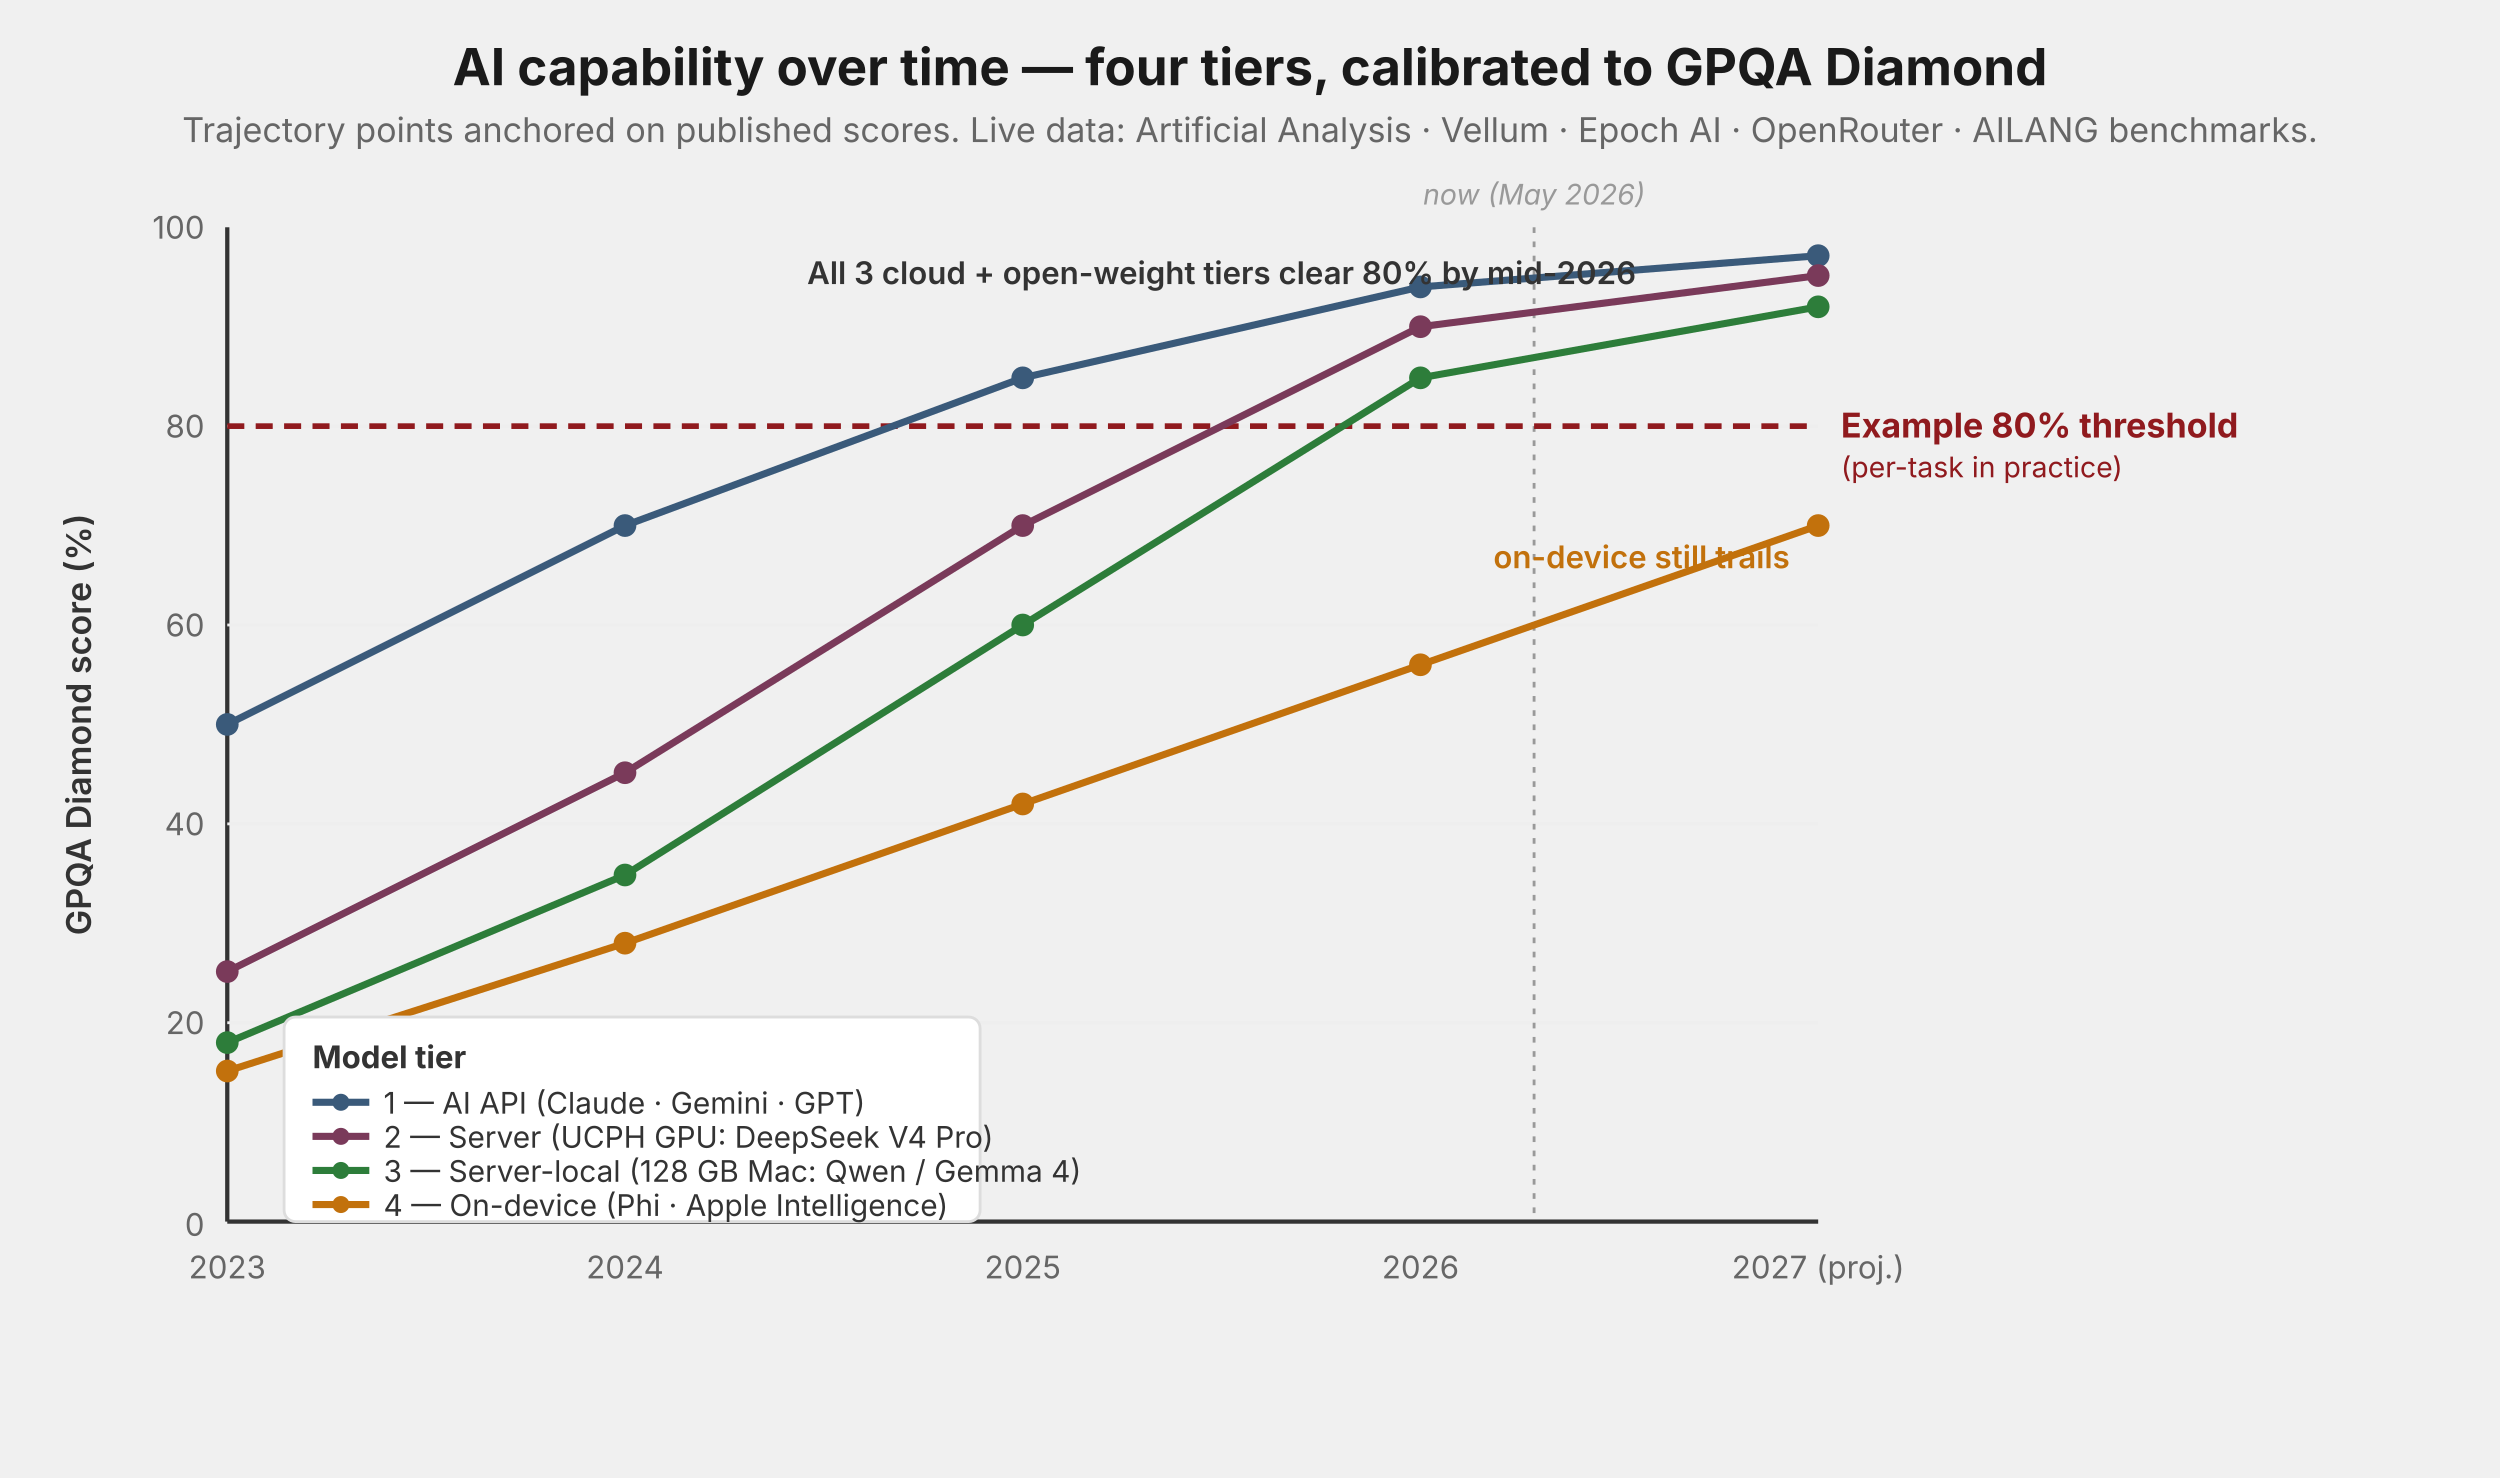
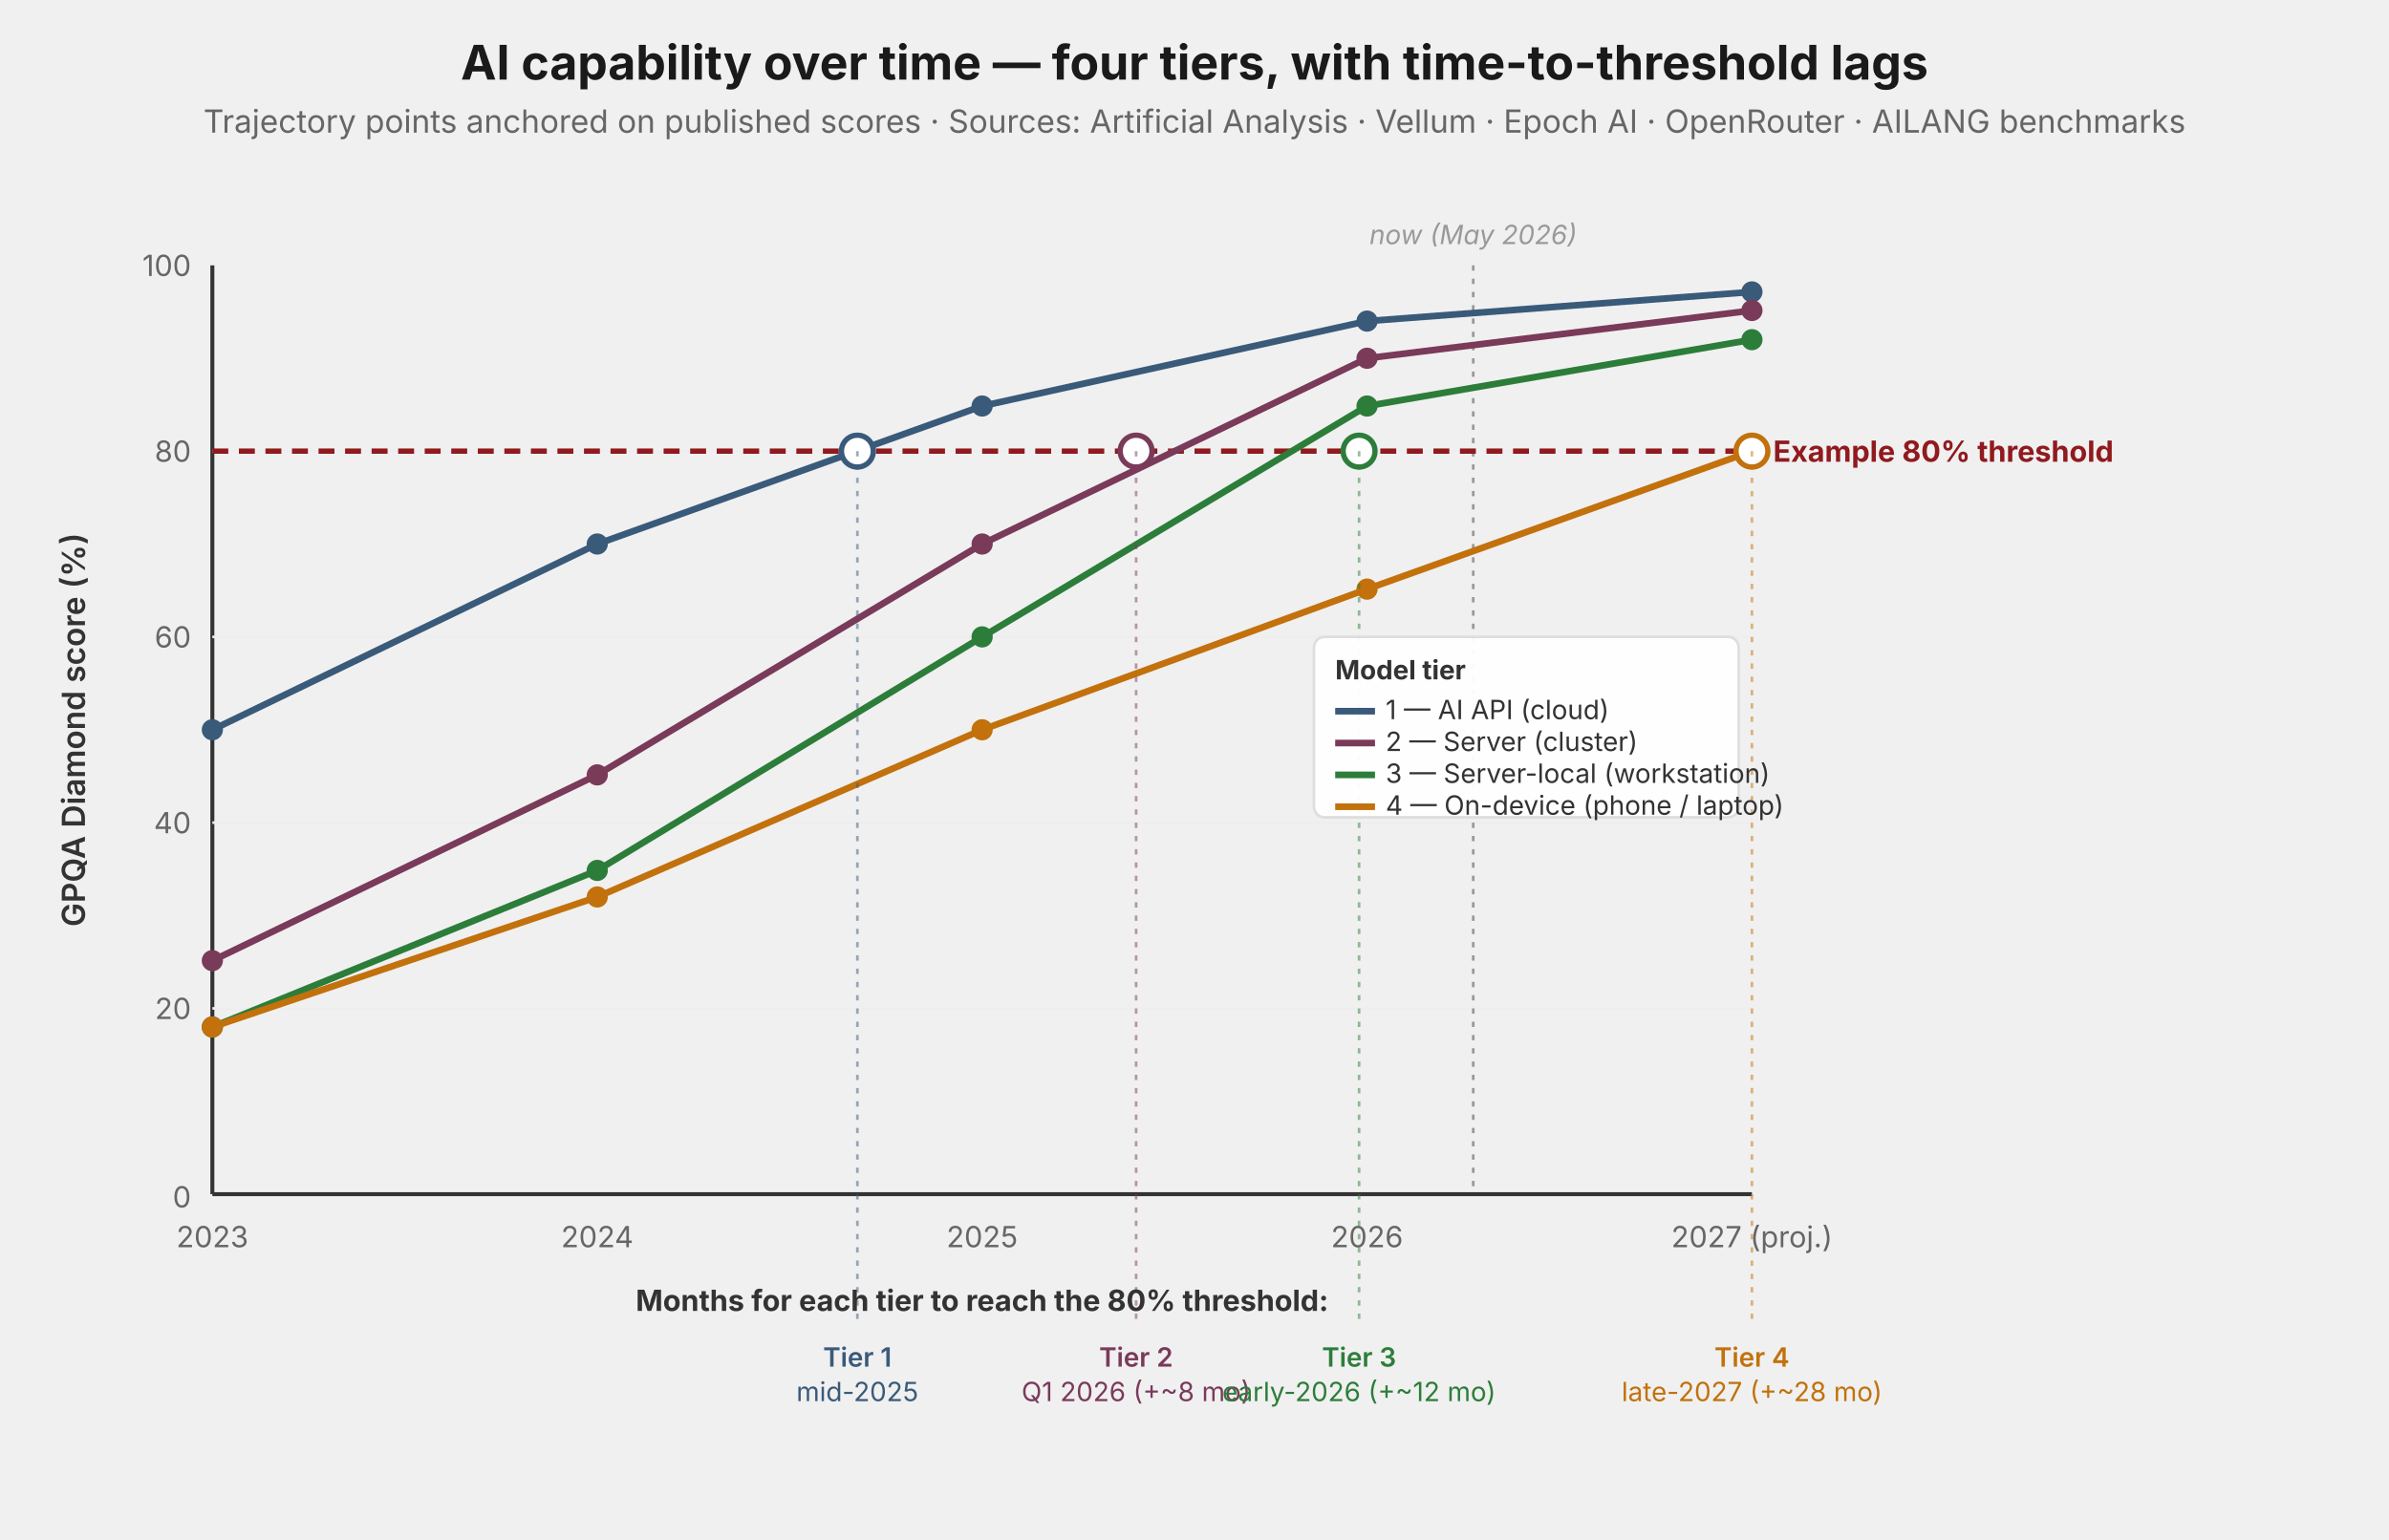
- <svg xmlns="http://www.w3.org/2000/svg" viewBox="0 0 880 520" font-family="Inter, -apple-system, BlinkMacSystemFont, system-ui, sans-serif" role="img" aria-label="Plot of AI capability over time across four model tiers, calibrated to GPQA Diamond benchmark trajectories">
-   <text x="440" y="30" text-anchor="middle" font-size="18" font-weight="700" fill="#1a1a1a">
-     AI capability over time — four tiers, calibrated to GPQA Diamond
+ <svg xmlns="http://www.w3.org/2000/svg" viewBox="0 0 900 580" font-family="Inter, -apple-system, BlinkMacSystemFont, system-ui, sans-serif" role="img" aria-label="Plot of AI capability over time across four model tiers showing time lag for each tier to reach the cloud-frontier threshold">
+   <text x="450" y="30" text-anchor="middle" font-size="18" font-weight="700" fill="#1a1a1a">
+     AI capability over time — four tiers, with time-to-threshold lags
  </text>
-   <text x="440" y="50" text-anchor="middle" font-size="12" fill="#666">
-     Trajectory points anchored on published scores. Live data: Artificial Analysis · Vellum · Epoch AI · OpenRouter · AILANG benchmarks.
+   <text x="450" y="50" text-anchor="middle" font-size="12" fill="#666">
+     Trajectory points anchored on published scores · Sources: Artificial Analysis · Vellum · Epoch AI · OpenRouter · AILANG benchmarks
  </text>
-   <line x1="80" y1="430" x2="640" y2="430" stroke="#333" stroke-width="1.5" />
-   <line x1="80" y1="80" x2="80" y2="430" stroke="#333" stroke-width="1.5" />
-   <line x1="80" y1="360" x2="640" y2="360" stroke="#eee" stroke-width="1" />
-   <line x1="80" y1="290" x2="640" y2="290" stroke="#eee" stroke-width="1" />
-   <line x1="80" y1="220" x2="640" y2="220" stroke="#eee" stroke-width="1" />
-   <line x1="80" y1="150" x2="640" y2="150" stroke="#eee" stroke-width="1" />
-   <text x="72" y="435" text-anchor="end" font-size="11" fill="#666">0</text>
-   <text x="72" y="364" text-anchor="end" font-size="11" fill="#666">20</text>
-   <text x="72" y="294" text-anchor="end" font-size="11" fill="#666">40</text>
-   <text x="72" y="224" text-anchor="end" font-size="11" fill="#666">60</text>
-   <text x="72" y="154" text-anchor="end" font-size="11" fill="#666">80</text>
-   <text x="72" y="84" text-anchor="end" font-size="11" fill="#666">100</text>
-   <text x="32" y="255" text-anchor="middle" font-size="12" fill="#333" font-weight="600" transform="rotate(-90 32 255)">
+   <line x1="80" y1="450" x2="660" y2="450" stroke="#333" stroke-width="1.5" />
+   <line x1="80" y1="100" x2="80" y2="450" stroke="#333" stroke-width="1.5" />
+   <line x1="80" y1="380" x2="660" y2="380" stroke="#eee" stroke-width="1" />
+   <line x1="80" y1="310" x2="660" y2="310" stroke="#eee" stroke-width="1" />
+   <line x1="80" y1="240" x2="660" y2="240" stroke="#eee" stroke-width="1" />
+   <line x1="80" y1="170" x2="660" y2="170" stroke="#eee" stroke-width="1" />
+   <text x="72" y="455" text-anchor="end" font-size="11" fill="#666">0</text>
+   <text x="72" y="384" text-anchor="end" font-size="11" fill="#666">20</text>
+   <text x="72" y="314" text-anchor="end" font-size="11" fill="#666">40</text>
+   <text x="72" y="244" text-anchor="end" font-size="11" fill="#666">60</text>
+   <text x="72" y="174" text-anchor="end" font-size="11" fill="#666">80</text>
+   <text x="72" y="104" text-anchor="end" font-size="11" fill="#666">100</text>
+   <text x="32" y="275" text-anchor="middle" font-size="12" fill="#333" font-weight="600" transform="rotate(-90 32 275)">
    GPQA Diamond score (%)
  </text>
-   <text x="80" y="450" text-anchor="middle" font-size="11" fill="#666">2023</text>
-   <text x="220" y="450" text-anchor="middle" font-size="11" fill="#666">2024</text>
-   <text x="360" y="450" text-anchor="middle" font-size="11" fill="#666">2025</text>
-   <text x="500" y="450" text-anchor="middle" font-size="11" fill="#666">2026</text>
-   <text x="640" y="450" text-anchor="middle" font-size="11" fill="#666">2027 (proj.)</text>
-   <line x1="540" y1="80" x2="540" y2="430" stroke="#999" stroke-width="1" stroke-dasharray="2,3" />
-   <text x="540" y="72" text-anchor="middle" font-size="10" fill="#999" font-style="italic">now (May 2026)</text>
-   <line x1="80" y1="150" x2="640" y2="150" stroke="#901a1e" stroke-width="2" stroke-dasharray="6,4" />
-   <text x="648" y="154" font-size="12" fill="#901a1e" font-weight="700">
+   <text x="80" y="470" text-anchor="middle" font-size="11" fill="#666">2023</text>
+   <text x="225" y="470" text-anchor="middle" font-size="11" fill="#666">2024</text>
+   <text x="370" y="470" text-anchor="middle" font-size="11" fill="#666">2025</text>
+   <text x="515" y="470" text-anchor="middle" font-size="11" fill="#666">2026</text>
+   <text x="660" y="470" text-anchor="middle" font-size="11" fill="#666">2027 (proj.)</text>
+   <line x1="555" y1="100" x2="555" y2="450" stroke="#999" stroke-width="1" stroke-dasharray="2,3" />
+   <text x="555" y="92" text-anchor="middle" font-size="10" fill="#999" font-style="italic">now (May 2026)</text>
+   <line x1="80" y1="170" x2="660" y2="170" stroke="#901a1e" stroke-width="2" stroke-dasharray="6,4" />
+   <text x="668" y="174" font-size="11" fill="#901a1e" font-weight="700">
    Example 80% threshold
  </text>
-   <text x="648" y="168" font-size="10" fill="#901a1e">
-     (per-task in practice)
+   <polyline points="80,275 225,205 370,153 515,121 660,110" fill="none" stroke="#3a5a7a" stroke-width="2.5" />
+   <circle cx="80" cy="275" r="4" fill="#3a5a7a" />
+   <circle cx="225" cy="205" r="4" fill="#3a5a7a" />
+   <circle cx="370" cy="153" r="4" fill="#3a5a7a" />
+   <circle cx="515" cy="121" r="4" fill="#3a5a7a" />
+   <circle cx="660" cy="110" r="4" fill="#3a5a7a" />
+   <polyline points="80,362 225,292 370,205 515,135 660,117" fill="none" stroke="#7a3a5a" stroke-width="2.5" />
+   <circle cx="80" cy="362" r="4" fill="#7a3a5a" />
+   <circle cx="225" cy="292" r="4" fill="#7a3a5a" />
+   <circle cx="370" cy="205" r="4" fill="#7a3a5a" />
+   <circle cx="515" cy="135" r="4" fill="#7a3a5a" />
+   <circle cx="660" cy="117" r="4" fill="#7a3a5a" />
+   <polyline points="80,387 225,328 370,240 515,153 660,128" fill="none" stroke="#2d7d3a" stroke-width="2.5" />
+   <circle cx="80" cy="387" r="4" fill="#2d7d3a" />
+   <circle cx="225" cy="328" r="4" fill="#2d7d3a" />
+   <circle cx="370" cy="240" r="4" fill="#2d7d3a" />
+   <circle cx="515" cy="153" r="4" fill="#2d7d3a" />
+   <circle cx="660" cy="128" r="4" fill="#2d7d3a" />
+   <polyline points="80,387 225,338 370,275 515,222 660,170" fill="none" stroke="#c2710c" stroke-width="2.5" />
+   <circle cx="80" cy="387" r="4" fill="#c2710c" />
+   <circle cx="225" cy="338" r="4" fill="#c2710c" />
+   <circle cx="370" cy="275" r="4" fill="#c2710c" />
+   <circle cx="515" cy="222" r="4" fill="#c2710c" />
+   <circle cx="660" cy="170" r="4" fill="#c2710c" />
+   <circle cx="323" cy="170" r="6" fill="#ffffff" stroke="#3a5a7a" stroke-width="2" />
+   <circle cx="428" cy="170" r="6" fill="#ffffff" stroke="#7a3a5a" stroke-width="2" />
+   <circle cx="512" cy="170" r="6" fill="#ffffff" stroke="#2d7d3a" stroke-width="2" />
+   <circle cx="660" cy="170" r="6" fill="#ffffff" stroke="#c2710c" stroke-width="2" />
+   <line x1="323" y1="170" x2="323" y2="500" stroke="#3a5a7a" stroke-width="1" stroke-dasharray="2,3" opacity="0.5" />
+   <text x="323" y="515" text-anchor="middle" font-size="10" fill="#3a5a7a" font-weight="600">Tier 1</text>
+   <text x="323" y="528" text-anchor="middle" font-size="10" fill="#3a5a7a">mid-2025</text>
+   <line x1="428" y1="170" x2="428" y2="500" stroke="#7a3a5a" stroke-width="1" stroke-dasharray="2,3" opacity="0.5" />
+   <text x="428" y="515" text-anchor="middle" font-size="10" fill="#7a3a5a" font-weight="600">Tier 2</text>
+   <text x="428" y="528" text-anchor="middle" font-size="10" fill="#7a3a5a">Q1 2026 (+~8 mo)</text>
+   <line x1="512" y1="170" x2="512" y2="500" stroke="#2d7d3a" stroke-width="1" stroke-dasharray="2,3" opacity="0.5" />
+   <text x="512" y="515" text-anchor="middle" font-size="10" fill="#2d7d3a" font-weight="600">Tier 3</text>
+   <text x="512" y="528" text-anchor="middle" font-size="10" fill="#2d7d3a">early-2026 (+~12 mo)</text>
+   <line x1="660" y1="170" x2="660" y2="500" stroke="#c2710c" stroke-width="1" stroke-dasharray="2,3" opacity="0.5" />
+   <text x="660" y="515" text-anchor="middle" font-size="10" fill="#c2710c" font-weight="600">Tier 4</text>
+   <text x="660" y="528" text-anchor="middle" font-size="10" fill="#c2710c">late-2027 (+~28 mo)</text>
+   <text x="370" y="494" text-anchor="middle" font-size="11" fill="#333" font-weight="700">
+     Months for each tier to reach the 80% threshold:
  </text>
-   <polyline points="80,255 220,185 360,133 500,101 640,90" fill="none" stroke="#3a5a7a" stroke-width="2.5" />
-   <circle cx="80" cy="255" r="4" fill="#3a5a7a" />
-   <circle cx="220" cy="185" r="4" fill="#3a5a7a" />
-   <circle cx="360" cy="133" r="4" fill="#3a5a7a" />
-   <circle cx="500" cy="101" r="4" fill="#3a5a7a" />
-   <circle cx="640" cy="90" r="4" fill="#3a5a7a" />
-   <polyline points="80,342 220,272 360,185 500,115 640,97" fill="none" stroke="#7a3a5a" stroke-width="2.5" />
-   <circle cx="80" cy="342" r="4" fill="#7a3a5a" />
-   <circle cx="220" cy="272" r="4" fill="#7a3a5a" />
-   <circle cx="360" cy="185" r="4" fill="#7a3a5a" />
-   <circle cx="500" cy="115" r="4" fill="#7a3a5a" />
-   <circle cx="640" cy="97" r="4" fill="#7a3a5a" />
-   <polyline points="80,367 220,308 360,220 500,133 640,108" fill="none" stroke="#2d7d3a" stroke-width="2.5" />
-   <circle cx="80" cy="367" r="4" fill="#2d7d3a" />
-   <circle cx="220" cy="308" r="4" fill="#2d7d3a" />
-   <circle cx="360" cy="220" r="4" fill="#2d7d3a" />
-   <circle cx="500" cy="133" r="4" fill="#2d7d3a" />
-   <circle cx="640" cy="108" r="4" fill="#2d7d3a" />
-   <polyline points="80,377 220,332 360,283 500,234 640,185" fill="none" stroke="#c2710c" stroke-width="2.5" />
-   <circle cx="80" cy="377" r="4" fill="#c2710c" />
-   <circle cx="220" cy="332" r="4" fill="#c2710c" />
-   <circle cx="360" cy="283" r="4" fill="#c2710c" />
-   <circle cx="500" cy="234" r="4" fill="#c2710c" />
-   <circle cx="640" cy="185" r="4" fill="#c2710c" />
-   <text x="430" y="100" text-anchor="middle" font-size="11" fill="#333" font-weight="600">
-     All 3 cloud + open-weight tiers clear 80% by mid-2026
-   </text>
-   <text x="630" y="200" text-anchor="end" font-size="11" fill="#c2710c" font-weight="600">
-     on-device still trails
-   </text>
-   <rect x="100" y="358" width="245" height="72" fill="#ffffff" stroke="#ddd" stroke-width="1" rx="4" />
-   <text x="110" y="376" font-size="11" font-weight="700" fill="#333">Model tier</text>
-   <line x1="110" y1="388" x2="130" y2="388" stroke="#3a5a7a" stroke-width="2.5" />
-   <circle cx="120" cy="388" r="3" fill="#3a5a7a" />
-   <text x="135" y="392" font-size="10.5" fill="#333">1 — AI API (Claude · Gemini · GPT)</text>
-   <line x1="110" y1="400" x2="130" y2="400" stroke="#7a3a5a" stroke-width="2.5" />
-   <circle cx="120" cy="400" r="3" fill="#7a3a5a" />
-   <text x="135" y="404" font-size="10.5" fill="#333">2 — Server (UCPH GPU: DeepSeek V4 Pro)</text>
-   <line x1="110" y1="412" x2="130" y2="412" stroke="#2d7d3a" stroke-width="2.5" />
-   <circle cx="120" cy="412" r="3" fill="#2d7d3a" />
-   <text x="135" y="416" font-size="10.5" fill="#333">3 — Server-local (128 GB Mac: Qwen / Gemma 4)</text>
-   <line x1="110" y1="424" x2="130" y2="424" stroke="#c2710c" stroke-width="2.5" />
-   <circle cx="120" cy="424" r="3" fill="#c2710c" />
-   <text x="135" y="428" font-size="10.5" fill="#333">4 — On-device (Phi · Apple Intelligence)</text>
+   <defs>
+     <marker id="arrow" markerWidth="10" markerHeight="10" refX="9" refY="3" orient="auto" markerUnits="strokeWidth">
+       <path d="M0,0 L0,6 L9,3 z" fill="#666" />
+     </marker>
+   </defs>
+   <rect x="495" y="240" width="160" height="68" fill="#ffffff" stroke="#ddd" stroke-width="1" rx="4" opacity="0.95" />
+   <text x="503" y="256" font-size="10" font-weight="700" fill="#333">Model tier</text>
+   <line x1="503" y1="268" x2="518" y2="268" stroke="#3a5a7a" stroke-width="2.5" />
+   <text x="522" y="271" font-size="10" fill="#333">1 — AI API (cloud)</text>
+   <line x1="503" y1="280" x2="518" y2="280" stroke="#7a3a5a" stroke-width="2.5" />
+   <text x="522" y="283" font-size="10" fill="#333">2 — Server (cluster)</text>
+   <line x1="503" y1="292" x2="518" y2="292" stroke="#2d7d3a" stroke-width="2.5" />
+   <text x="522" y="295" font-size="10" fill="#333">3 — Server-local (workstation)</text>
+   <line x1="503" y1="304" x2="518" y2="304" stroke="#c2710c" stroke-width="2.5" />
+   <text x="522" y="307" font-size="10" fill="#333">4 — On-device (phone / laptop)</text>
</svg>
